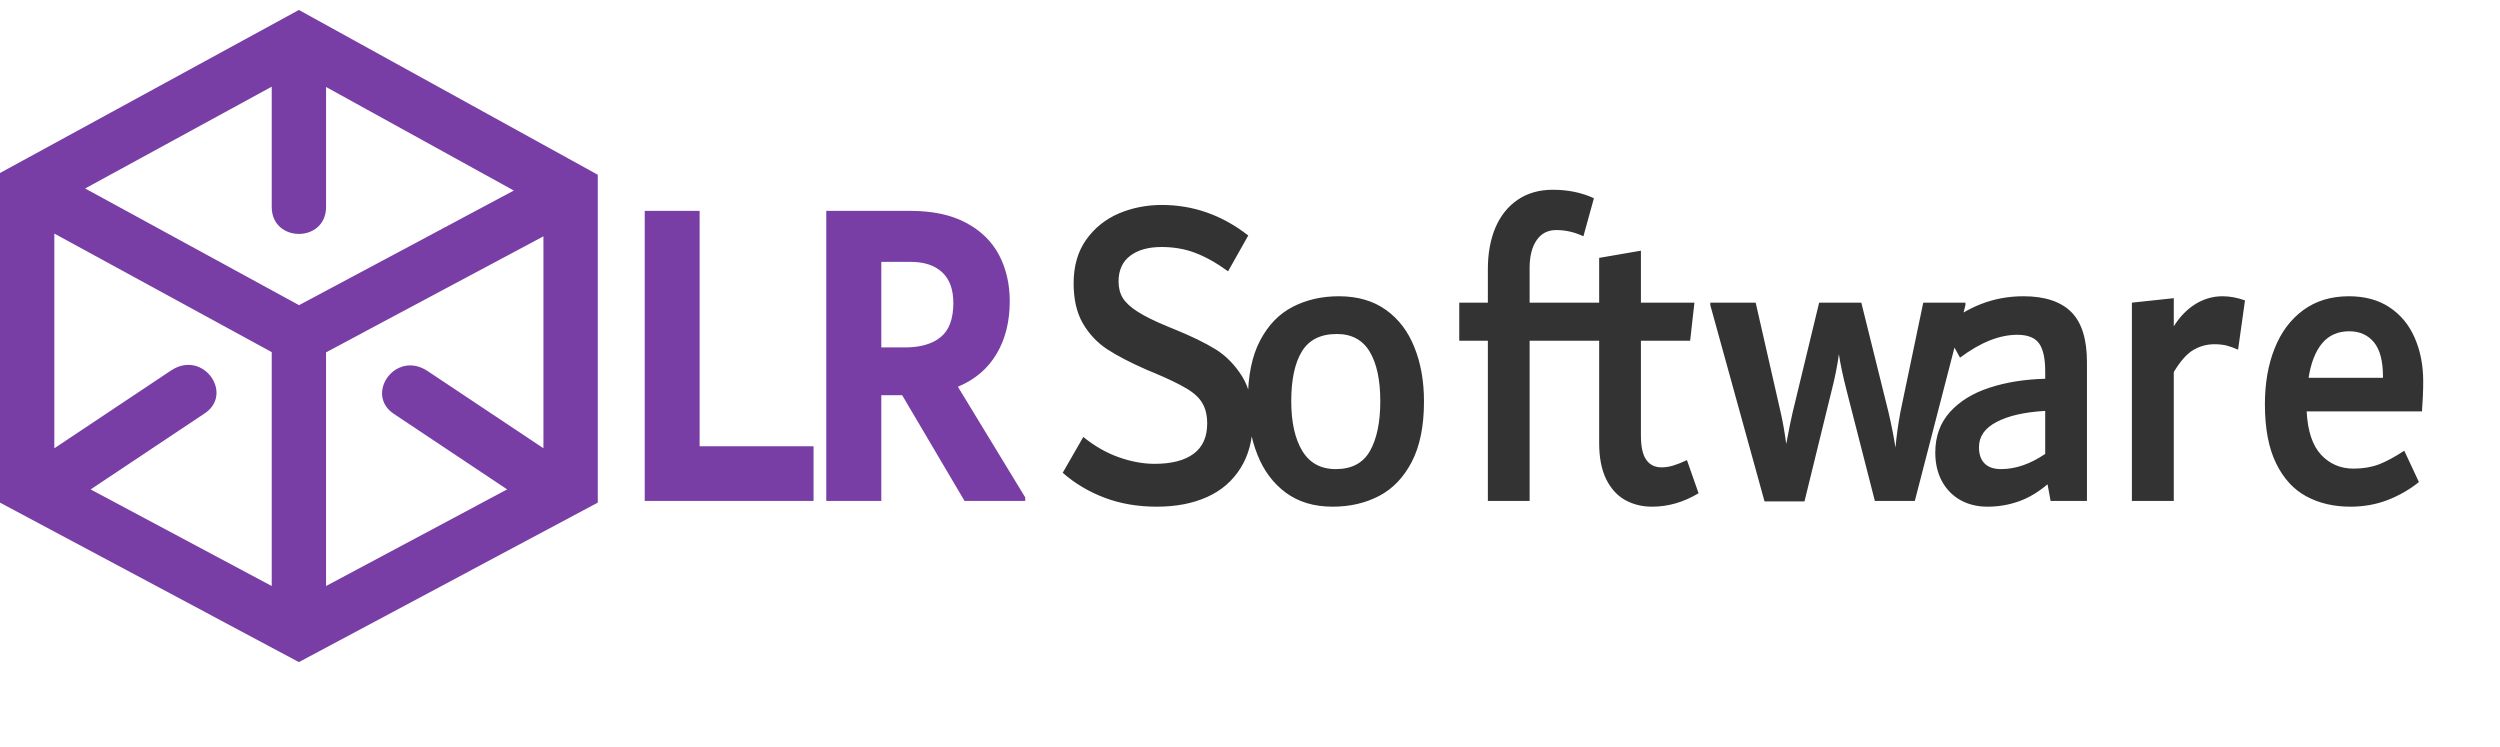
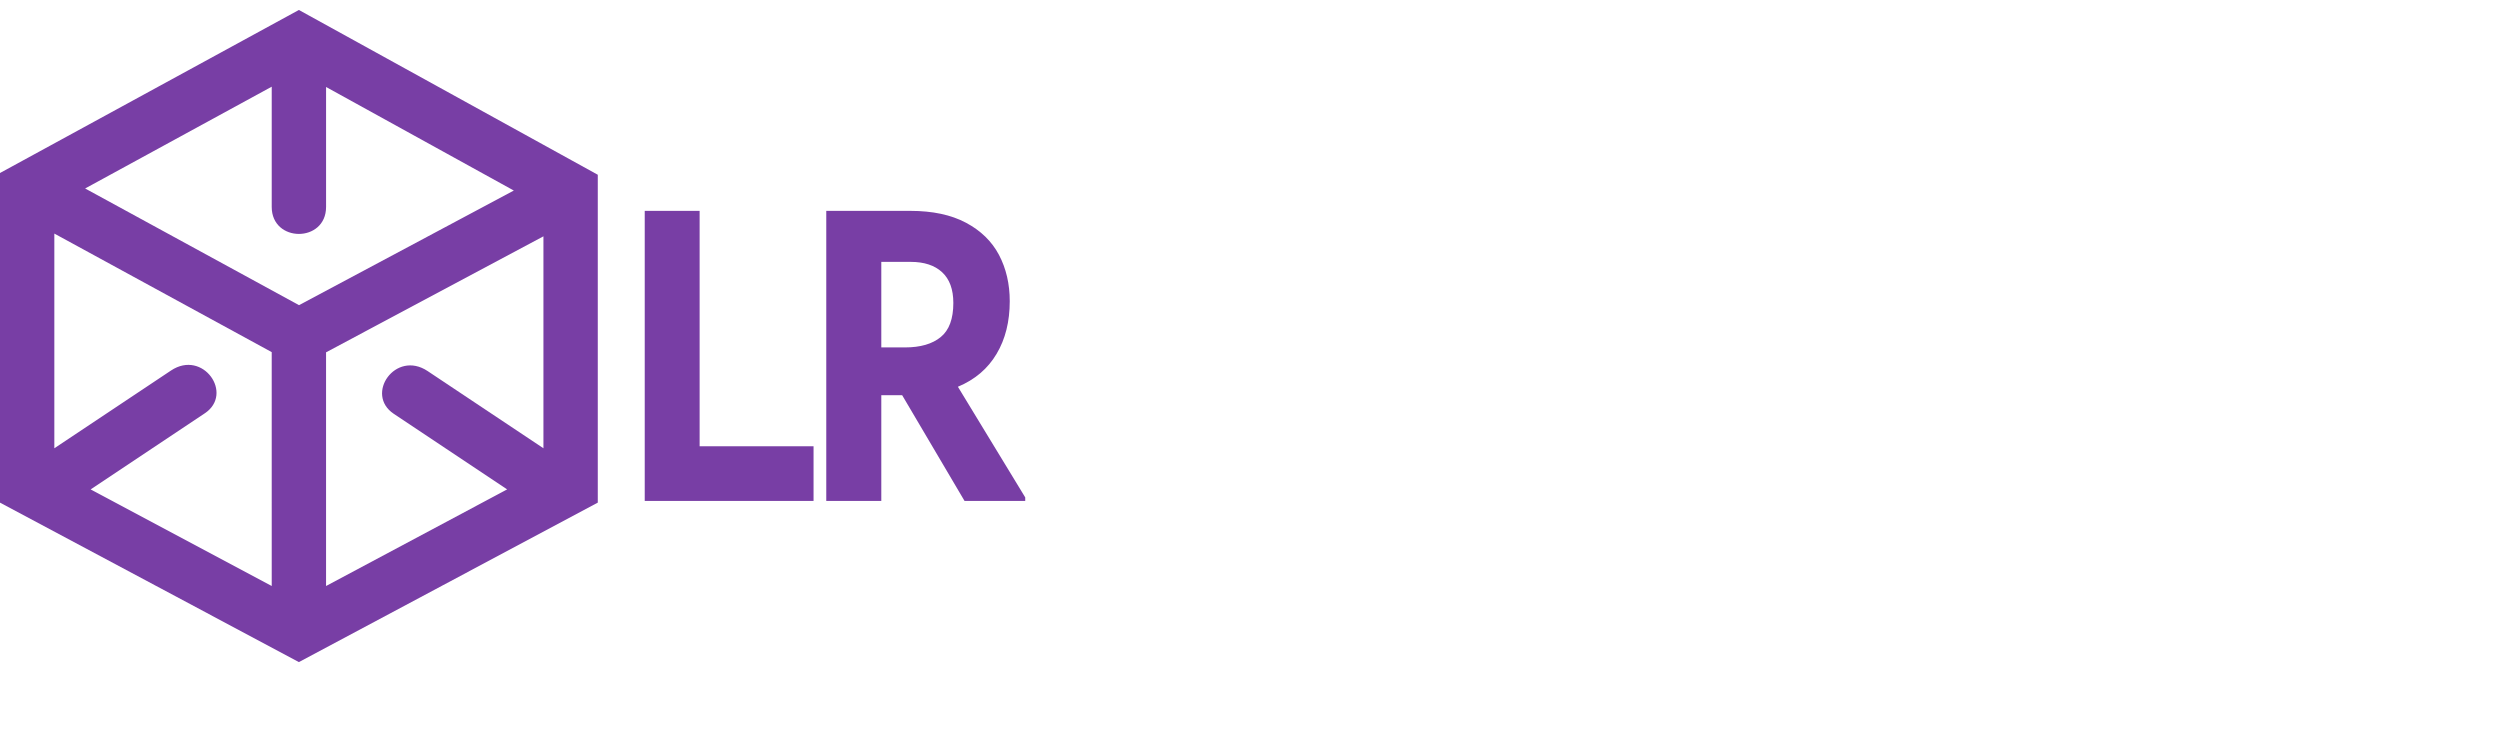
<svg xmlns="http://www.w3.org/2000/svg" viewBox="6.341 23.29 250.927 74.882">
  <g transform="matrix(1, 0, 0, 1, -3.552713678800501e-15, -3.552713678800501e-15)">
    <g transform="matrix(1, 0, 0, 1, 6.706835, 24.01706)">
      <path fill="#783ea5" d="M29.634,0.273l-30,16.364v33.085l30,16.006l30-16.006V16.813L29.634,0.273z M26.907,58.09L8.732,48.396   l11.457-7.639c2.945-1.961-0.18-6.434-3.39-4.295L5.088,44.266V22.717l21.818,11.899L26.907,58.09L26.907,58.09z M8.179,18.19 L26.907,7.974v12.071c0,3.608,5.455,3.611,5.455,0V8.004l18.845,10.394L29.648,29.903C29.648,29.902,8.179,18.19,8.179,18.19z    M32.361,34.635l21.818-11.642v21.273l-11.626-7.751c-3.221-2.141-6.335,2.332-3.395,4.293l11.378,7.585l-18.175,9.698   C32.361,58.091,32.361,34.635,32.361,34.635z" />
    </g>
    <path d="M 90.96 64.06 L 99.2 64.06 L 99.2 67.48 L 86.99 67.48 L 86.99 49.34 L 90.96 49.34 Z M 114.51 67.26 L 114.51 67.48 L 110.12 67.48 L 105.61 60.87 L 104.1 60.87 L 104.1 67.48 L 100.12 67.48 L 100.12 49.34 L 106.2 49.34 Q 108.61 49.34 110.22 50.08 Q 111.83 50.82 112.61 52.09 Q 113.39 53.37 113.39 54.99 Q 113.39 56.9 112.44 58.28 Q 111.49 59.67 109.64 60.34 Z M 104.1 57.88 L 105.81 57.88 Q 107.49 57.88 108.4 57.23 Q 109.31 56.59 109.31 55.1 Q 109.31 53.82 108.49 53.17 Q 107.68 52.53 106.23 52.53 L 104.1 52.53 Z" transform="matrix(1.38776, 0, 0, 1.604907, -49.66801, -34.73091)" style="fill: rgb(120, 62, 165);" />
-     <path d="M 124.03 67.84 Q 121.96 67.84 120.25 67.28 Q 118.54 66.72 117.22 65.72 L 118.71 63.48 Q 119.94 64.34 121.28 64.75 Q 122.63 65.16 123.86 65.16 Q 125.71 65.16 126.69 64.53 Q 127.67 63.9 127.67 62.64 Q 127.67 61.88 127.33 61.38 Q 127 60.87 126.18 60.45 Q 125.37 60.03 123.83 59.47 L 123.3 59.28 Q 121.51 58.6 120.43 57.99 Q 119.35 57.37 118.68 56.38 Q 118.01 55.38 118.01 53.87 Q 118.01 52.25 118.92 51.14 Q 119.83 50.04 121.28 49.5 Q 122.74 48.97 124.39 48.97 Q 127.81 48.97 130.64 50.88 L 129.18 53.12 Q 127.92 52.33 126.81 51.97 Q 125.71 51.6 124.36 51.6 Q 122.94 51.6 122.1 52.15 Q 121.26 52.7 121.26 53.76 Q 121.26 54.35 121.56 54.78 Q 121.87 55.22 122.63 55.64 Q 123.38 56.06 124.78 56.56 L 125.34 56.76 Q 127.16 57.4 128.28 58 Q 129.4 58.6 130.19 59.68 Q 130.97 60.76 130.97 62.47 Q 130.97 64.2 130.09 65.42 Q 129.21 66.64 127.65 67.24 Q 126.1 67.84 124.03 67.84 Z M 136.74 67.84 Q 134.73 67.84 133.35 66.96 Q 131.98 66.08 131.3 64.58 Q 130.61 63.08 130.61 61.24 Q 130.61 58.91 131.49 57.46 Q 132.37 56 133.86 55.34 Q 135.34 54.68 137.19 54.68 Q 139.23 54.68 140.61 55.54 Q 141.98 56.39 142.66 57.88 Q 143.35 59.36 143.35 61.26 Q 143.35 63.56 142.47 65.03 Q 141.59 66.5 140.1 67.17 Q 138.62 67.84 136.74 67.84 Z M 136.97 65.49 Q 138.7 65.49 139.44 64.36 Q 140.19 63.22 140.19 61.24 Q 140.19 59.25 139.42 58.14 Q 138.65 57.04 137.05 57.04 Q 135.29 57.04 134.52 58.13 Q 133.75 59.22 133.75 61.24 Q 133.75 63.2 134.54 64.34 Q 135.34 65.49 136.97 65.49 Z M 152.92 50.54 Q 152 50.54 151.5 51.17 Q 150.99 51.8 150.99 52.92 L 150.99 55.08 L 154.55 55.08 L 154.24 57.46 L 150.99 57.46 L 150.99 67.48 L 147.97 67.48 L 147.97 57.46 L 145.9 57.46 L 145.9 55.08 L 147.97 55.08 L 147.97 52.98 Q 147.97 51.52 148.51 50.4 Q 149.06 49.28 150.12 48.65 Q 151.19 48.02 152.67 48.02 Q 154.32 48.02 155.64 48.55 L 154.88 50.93 Q 153.93 50.54 152.92 50.54 Z M 163.21 67 Q 161.59 67.84 159.85 67.84 Q 158.76 67.84 157.89 67.42 Q 157.03 67 156.52 66.11 Q 156.02 65.21 156.02 63.87 L 156.02 57.46 L 153.64 57.46 L 153.64 55.08 L 156.02 55.08 L 156.02 52.28 L 159.04 51.83 L 159.04 55.08 L 162.91 55.08 L 162.6 57.46 L 159.04 57.46 L 159.04 63.39 Q 159.04 64.43 159.42 64.9 Q 159.8 65.38 160.53 65.38 Q 160.95 65.38 161.37 65.27 Q 161.79 65.16 162.37 64.93 Z M 182.51 55.08 L 182.51 55.24 L 178.85 67.48 L 175.96 67.48 L 173.92 60.59 Q 173.5 59.16 173.36 58.3 Q 173.19 59.39 172.83 60.59 L 170.87 67.51 L 167.98 67.51 L 164.06 55.24 L 164.06 55.08 L 167.34 55.08 L 169.16 61.99 Q 169.38 62.83 169.55 63.92 Q 169.86 62.5 170 61.99 L 171.93 55.08 L 174.98 55.08 L 176.94 61.91 Q 177.28 63.17 177.45 64.15 Q 177.56 63.08 177.81 61.91 L 179.46 55.08 Z M 186.71 54.68 Q 189.01 54.68 190.16 55.66 Q 191.3 56.64 191.3 58.8 L 191.3 67.48 L 188.67 67.48 L 188.45 66.44 Q 187.41 67.2 186.33 67.52 Q 185.26 67.84 184.11 67.84 Q 182.99 67.84 182.13 67.42 Q 181.28 67 180.8 66.23 Q 180.33 65.46 180.33 64.46 Q 180.33 62.94 181.39 61.92 Q 182.46 60.9 184.25 60.4 Q 186.04 59.89 188.28 59.84 L 188.28 59.36 Q 188.28 58.16 187.83 57.62 Q 187.38 57.09 186.26 57.09 Q 184.33 57.09 182.12 58.52 L 180.89 56.59 Q 182.23 55.64 183.66 55.16 Q 185.09 54.68 186.71 54.68 Z M 183.49 64.12 Q 183.49 64.79 183.9 65.14 Q 184.3 65.49 185.09 65.49 Q 186.66 65.49 188.28 64.54 L 188.28 61.85 Q 186.04 61.96 184.77 62.54 Q 183.49 63.11 183.49 64.12 Z M 201.11 54.68 Q 201.89 54.68 202.73 54.94 L 202.23 58.02 Q 201.78 57.85 201.39 57.76 Q 200.99 57.68 200.52 57.68 Q 199.71 57.68 198.99 58.04 Q 198.28 58.41 197.58 59.42 L 197.58 67.48 L 194.55 67.48 L 194.55 55.08 L 197.58 54.8 L 197.58 56.56 Q 198.25 55.64 199.16 55.16 Q 200.07 54.68 201.11 54.68 Z M 215.62 60 Q 215.62 60.87 215.53 61.88 L 207.19 61.88 Q 207.3 63.73 208.24 64.6 Q 209.18 65.46 210.58 65.46 Q 211.59 65.46 212.4 65.2 Q 213.21 64.93 214.25 64.34 L 215.31 66.3 Q 214.3 67 213.06 67.42 Q 211.81 67.84 210.35 67.84 Q 208.56 67.84 207.18 67.2 Q 205.79 66.56 204.98 65.13 Q 204.17 63.7 204.17 61.43 Q 204.17 59.47 204.87 57.95 Q 205.57 56.42 206.94 55.55 Q 208.31 54.68 210.24 54.68 Q 211.98 54.68 213.18 55.37 Q 214.39 56.06 215 57.27 Q 215.62 58.49 215.62 60 Z M 210.27 56.87 Q 209.04 56.87 208.31 57.62 Q 207.58 58.38 207.33 59.78 L 212.71 59.78 L 212.71 59.7 Q 212.71 58.24 212.05 57.55 Q 211.39 56.87 210.27 56.87 Z" transform="matrix(1.38776, 0, 0, 1.604907, -49.66801, -34.73091)" style="fill: rgb(51, 51, 51);" />
+     <path d="M 124.03 67.84 Q 121.96 67.84 120.25 67.28 Q 118.54 66.72 117.22 65.72 L 118.71 63.48 Q 119.94 64.34 121.28 64.75 Q 122.63 65.16 123.86 65.16 Q 125.71 65.16 126.69 64.53 Q 127.67 63.9 127.67 62.64 Q 127.67 61.88 127.33 61.38 Q 127 60.87 126.18 60.45 Q 125.37 60.03 123.83 59.47 L 123.3 59.28 Q 121.51 58.6 120.43 57.99 Q 119.35 57.37 118.68 56.38 Q 118.01 55.38 118.01 53.87 Q 118.01 52.25 118.92 51.14 Q 119.83 50.04 121.28 49.5 Q 122.74 48.97 124.39 48.97 Q 127.81 48.97 130.64 50.88 L 129.18 53.12 Q 127.92 52.33 126.81 51.97 Q 125.71 51.6 124.36 51.6 Q 122.94 51.6 122.1 52.15 Q 121.26 52.7 121.26 53.76 Q 121.26 54.35 121.56 54.78 Q 121.87 55.22 122.63 55.64 Q 123.38 56.06 124.78 56.56 L 125.34 56.76 Q 127.16 57.4 128.28 58 Q 129.4 58.6 130.19 59.68 Q 130.97 60.76 130.97 62.47 Q 130.97 64.2 130.09 65.42 Q 129.21 66.64 127.65 67.24 Q 126.1 67.84 124.03 67.84 Z M 136.74 67.84 Q 134.73 67.84 133.35 66.96 Q 131.98 66.08 131.3 64.58 Q 130.61 63.08 130.61 61.24 Q 130.61 58.91 131.49 57.46 Q 132.37 56 133.86 55.34 Q 135.34 54.68 137.19 54.68 Q 139.23 54.68 140.61 55.54 Q 141.98 56.39 142.66 57.88 Q 143.35 59.36 143.35 61.26 Q 143.35 63.56 142.47 65.03 Q 141.59 66.5 140.1 67.17 Q 138.62 67.84 136.74 67.84 Z M 136.97 65.49 Q 138.7 65.49 139.44 64.36 Q 140.19 63.22 140.19 61.24 Q 140.19 59.25 139.42 58.14 Q 138.65 57.04 137.05 57.04 Q 135.29 57.04 134.52 58.13 Q 133.75 59.22 133.75 61.24 Q 133.75 63.2 134.54 64.34 Q 135.34 65.49 136.97 65.49 Z M 152.92 50.54 Q 152 50.54 151.5 51.17 Q 150.99 51.8 150.99 52.92 L 150.99 55.08 L 154.55 55.08 L 154.24 57.46 L 150.99 57.46 L 150.99 67.48 L 147.97 67.48 L 147.97 57.46 L 145.9 57.46 L 145.9 55.08 L 147.97 55.08 L 147.97 52.98 Q 147.97 51.52 148.51 50.4 Q 149.06 49.28 150.12 48.65 Q 151.19 48.02 152.67 48.02 Q 154.32 48.02 155.64 48.55 L 154.88 50.93 Q 153.93 50.54 152.92 50.54 Z M 163.21 67 Q 161.59 67.84 159.85 67.84 Q 158.76 67.84 157.89 67.42 Q 157.03 67 156.52 66.11 Q 156.02 65.21 156.02 63.87 L 156.02 57.46 L 153.64 57.46 L 153.64 55.08 L 156.02 55.08 L 156.02 52.28 L 159.04 51.83 L 159.04 55.08 L 162.91 55.08 L 162.6 57.46 L 159.04 57.46 L 159.04 63.39 Q 159.04 64.43 159.42 64.9 Q 159.8 65.38 160.53 65.38 Q 160.95 65.38 161.37 65.27 Q 161.79 65.16 162.37 64.93 Z M 182.51 55.08 L 182.51 55.24 L 178.85 67.48 L 175.96 67.48 L 173.92 60.59 Q 173.5 59.16 173.36 58.3 Q 173.19 59.39 172.83 60.59 L 170.87 67.51 L 167.98 67.51 L 164.06 55.24 L 164.06 55.08 L 167.34 55.08 L 169.16 61.99 Q 169.38 62.83 169.55 63.92 Q 169.86 62.5 170 61.99 L 171.93 55.08 L 174.98 55.08 L 176.94 61.91 Q 177.28 63.17 177.45 64.15 Q 177.56 63.08 177.81 61.91 L 179.46 55.08 Z M 186.71 54.68 Q 189.01 54.68 190.16 55.66 Q 191.3 56.64 191.3 58.8 L 191.3 67.48 L 188.67 67.48 L 188.45 66.44 Q 187.41 67.2 186.33 67.52 Q 185.26 67.84 184.11 67.84 Q 182.99 67.84 182.13 67.42 Q 181.28 67 180.8 66.23 Q 180.33 65.46 180.33 64.46 Q 180.33 62.94 181.39 61.92 Q 182.46 60.9 184.25 60.4 Q 186.04 59.89 188.28 59.84 L 188.28 59.36 Q 188.28 58.16 187.83 57.62 Q 187.38 57.09 186.26 57.09 Q 184.33 57.09 182.12 58.52 L 180.89 56.59 Q 182.23 55.64 183.66 55.16 Q 185.09 54.68 186.71 54.68 Z M 183.49 64.12 Q 183.49 64.79 183.9 65.14 Q 184.3 65.49 185.09 65.49 Q 186.66 65.49 188.28 64.54 L 188.28 61.85 Q 186.04 61.96 184.77 62.54 Q 183.49 63.11 183.49 64.12 Z M 201.11 54.68 Q 201.89 54.68 202.73 54.94 L 202.23 58.02 Q 201.78 57.85 201.39 57.76 Q 200.99 57.68 200.52 57.68 Q 199.71 57.68 198.99 58.04 Q 198.28 58.41 197.58 59.42 L 197.58 67.48 L 194.55 67.48 L 194.55 55.08 L 197.58 54.8 L 197.58 56.56 Q 198.25 55.64 199.16 55.16 Q 200.07 54.68 201.11 54.68 Z M 215.62 60 Q 215.62 60.87 215.53 61.88 L 207.19 61.88 Q 207.3 63.73 208.24 64.6 Q 209.18 65.46 210.58 65.46 Q 211.59 65.46 212.4 65.2 Q 213.21 64.93 214.25 64.34 L 215.31 66.3 Q 214.3 67 213.06 67.42 Q 211.81 67.84 210.35 67.84 Q 208.56 67.84 207.18 67.2 Q 205.79 66.56 204.98 65.13 Q 204.17 63.7 204.17 61.43 Q 204.17 59.47 204.87 57.95 Q 205.57 56.42 206.94 55.55 Q 208.31 54.68 210.24 54.68 Q 211.98 54.68 213.18 55.37 Q 214.39 56.06 215 57.27 Q 215.62 58.49 215.62 60 Z M 210.27 56.87 Q 209.04 56.87 208.31 57.62 Q 207.58 58.38 207.33 59.78 L 212.71 59.78 L 212.71 59.7 Q 212.71 58.24 212.05 57.55 Q 211.39 56.87 210.27 56.87 Z" transform="matrix(1.38776, 0, 0, 1.604907, -49.66801, -34.73091)" style="fill: rgb(255, 255, 255);" />
  </g>
</svg>
